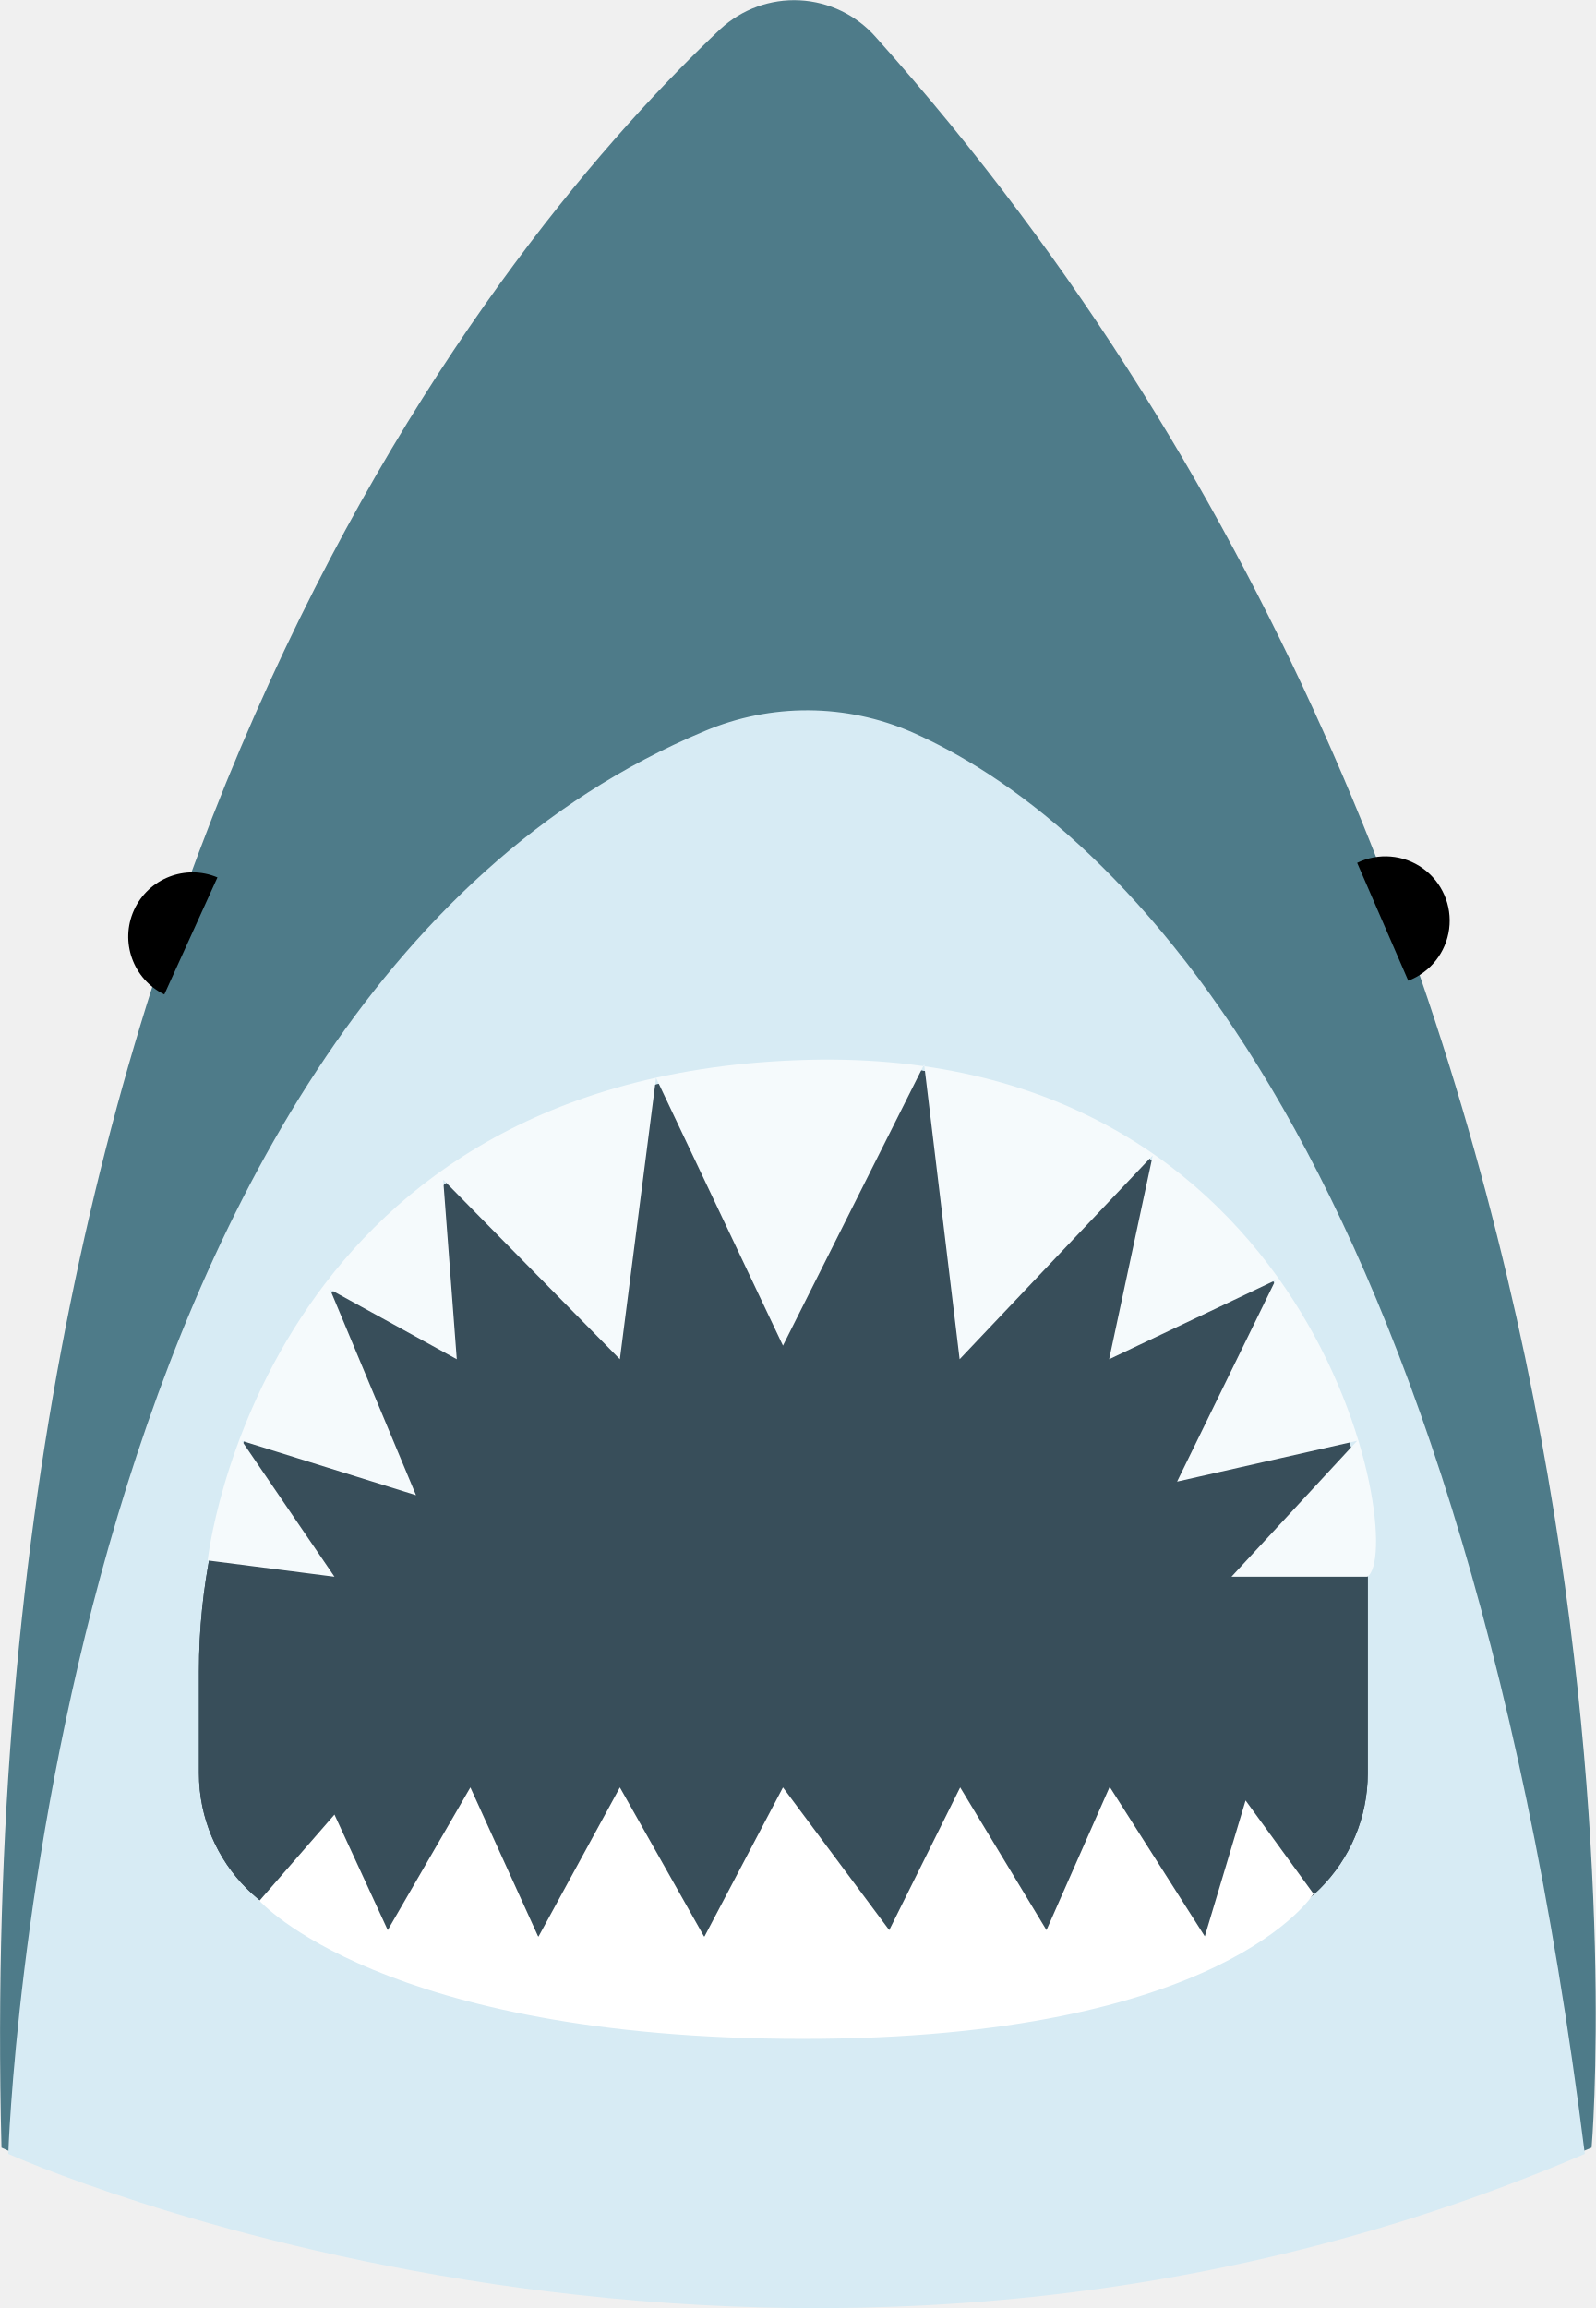
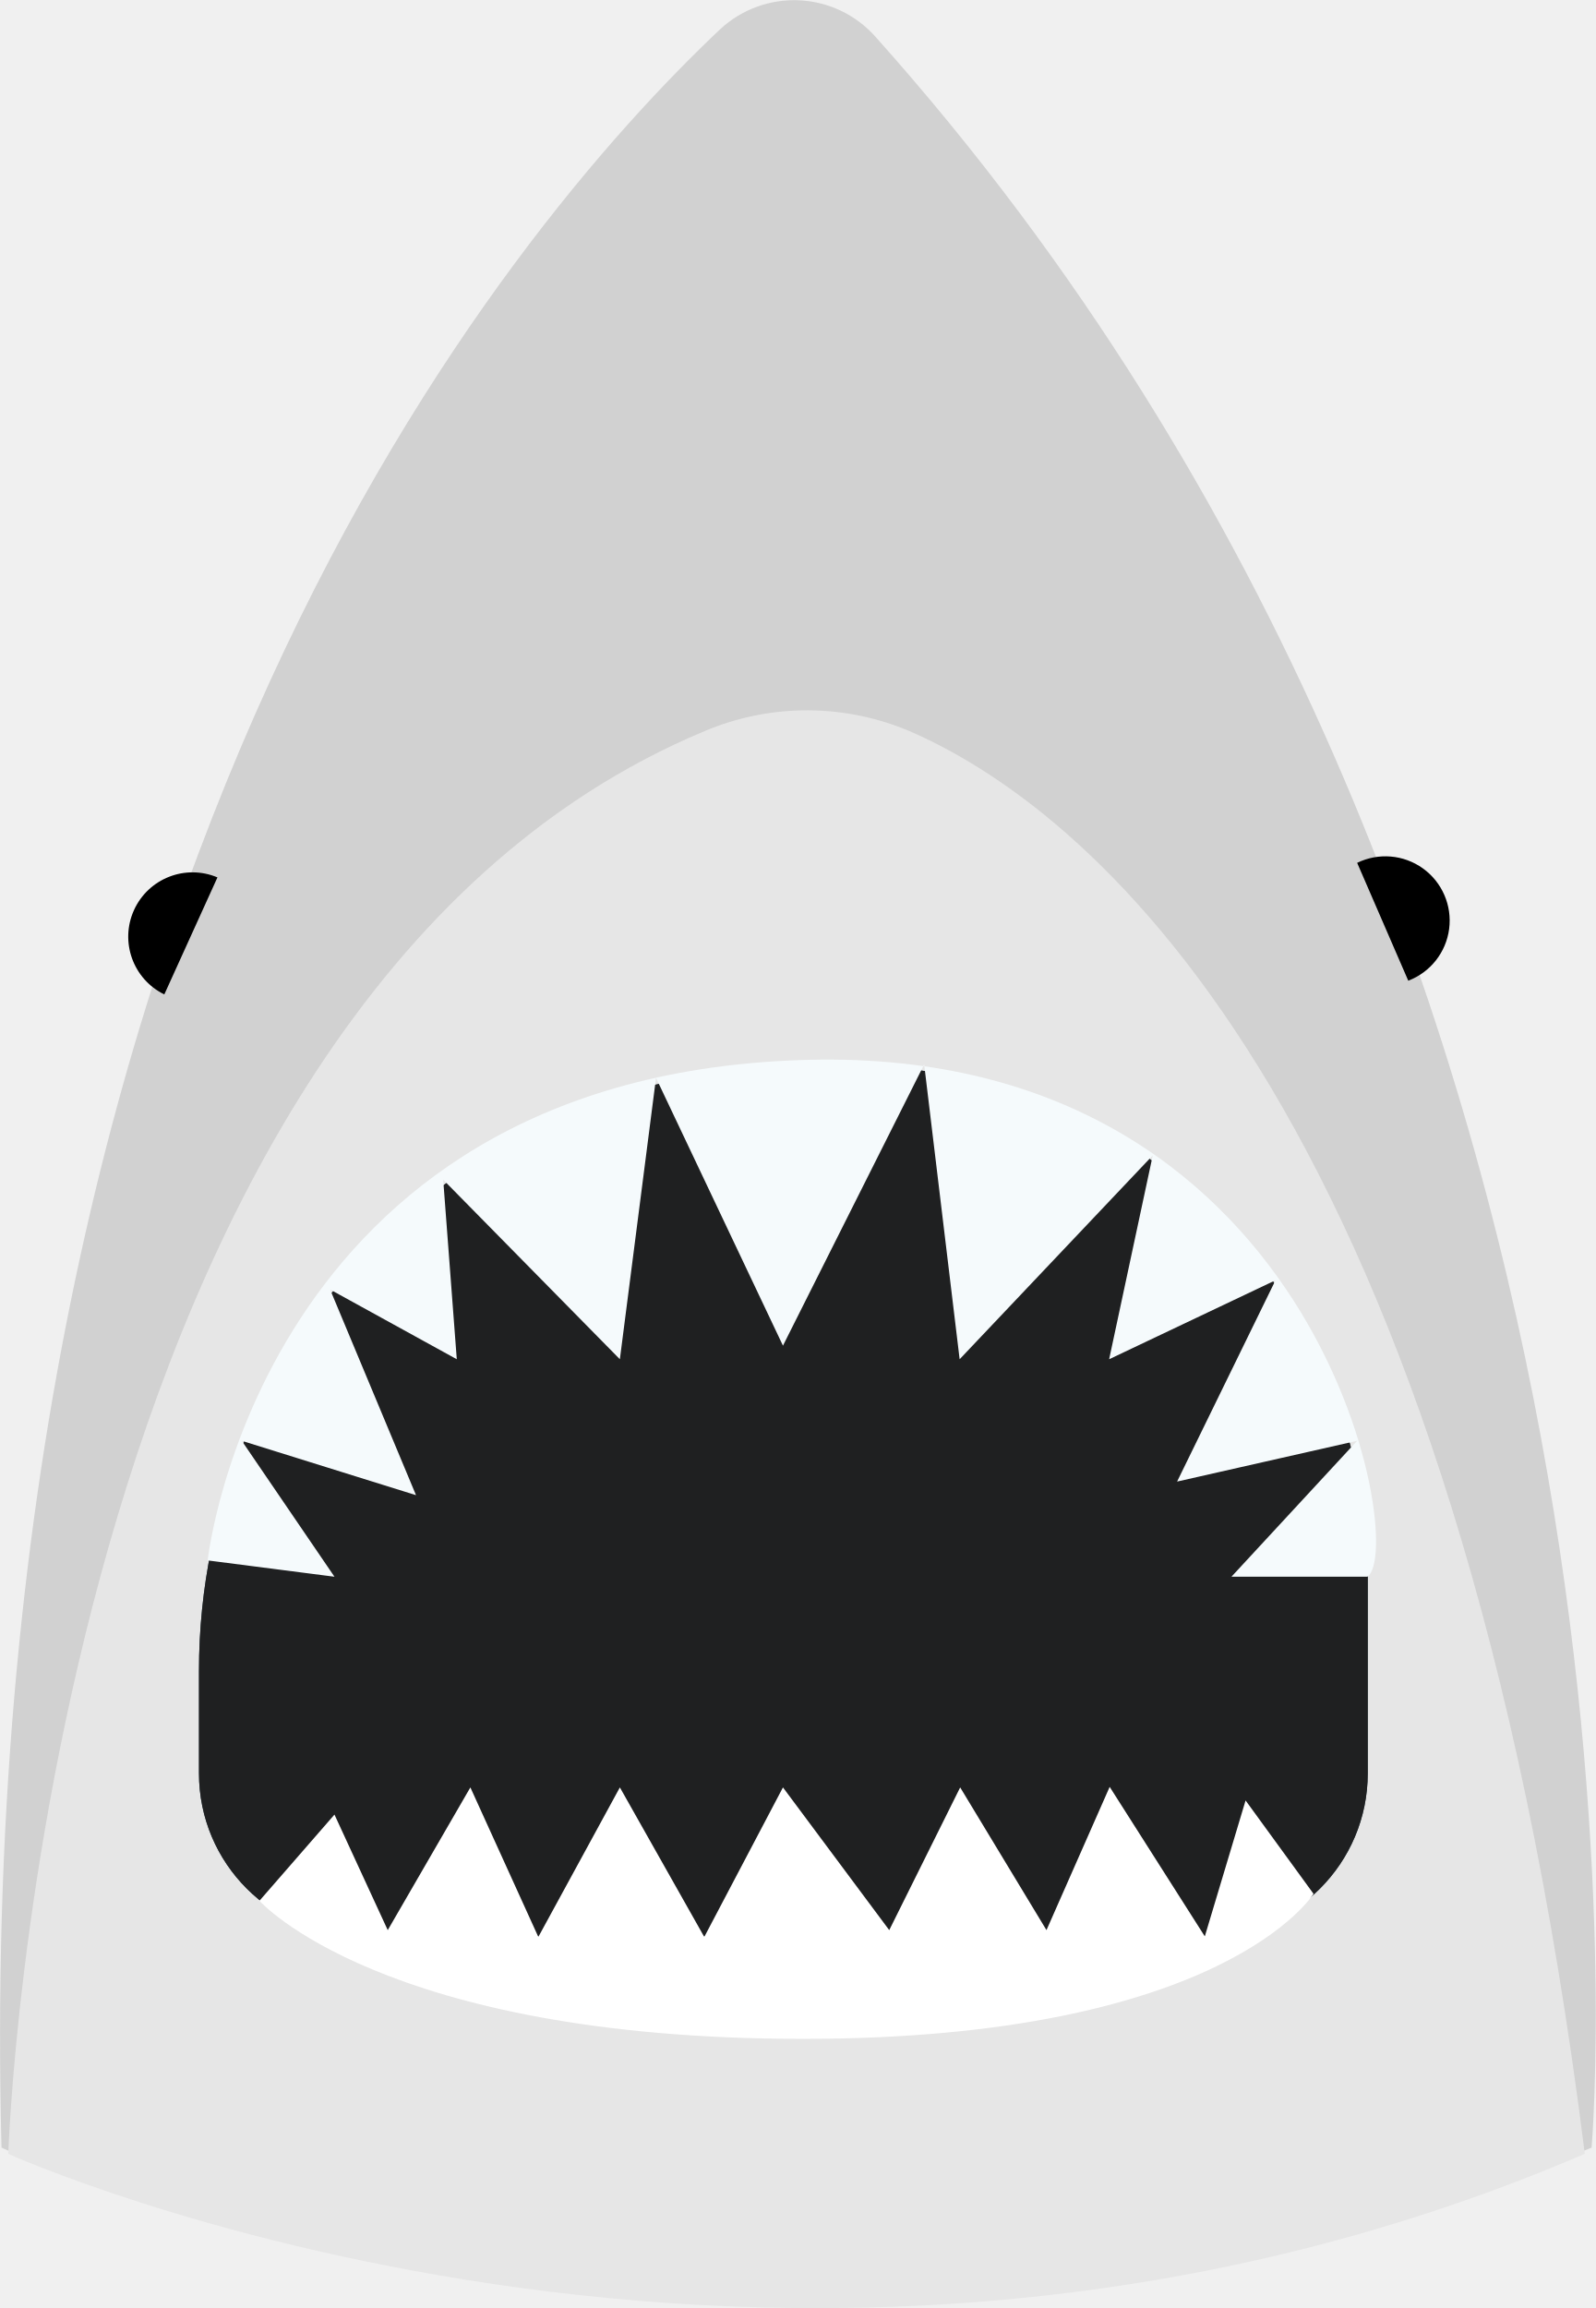
<svg xmlns="http://www.w3.org/2000/svg" width="117.41" height="169.8" viewBox="0 0 117.41 169.8">
  <g id="Layer_2" data-name="Layer 2">
    <g id="Layer_2-2" data-name="Layer 2">
-       <path d="M.11,158s55,26,117,0c0,0,7.56-87.9-52.67-155.27A8,8,0,0,0,53,2.14C37.5,16.78-2.31,63.66.11,158Z" fill="#4e7b89" />
-       <path d="M116.61,158.46C107.11,82.54,81,60,67.11,53.87a19.34,19.34,0,0,0-15.27-.08C3.27,74.07.61,158.46.61,158.46S57.11,184,116.61,158.46Z" fill="#d7ebf4" />
+       <path d="M.11,158s55,26,117,0c0,0,7.56-87.9-52.67-155.27A8,8,0,0,0,53,2.14C37.5,16.78-2.31,63.66.11,158Z" fill="#d1d1d1" />
+       <path d="M116.61,158.46C107.11,82.54,81,60,67.11,53.87a19.34,19.34,0,0,0-15.27-.08C3.27,74.07.61,158.46.61,158.46S57.11,184,116.61,158.46Z" fill="#e6e6e6" />
      <path d="M59.08,78.46H63a37.64,37.64,0,0,1,37.64,37.64v14.36a12,12,0,0,1-12,12h-62a12,12,0,0,1-12-12v-7.53A44.47,44.47,0,0,1,59.08,78.46Z" fill="#384e5a" />
-       <path d="M59.08,78.46H63a37.64,37.64,0,0,1,37.64,37.64v14.36a12,12,0,0,1-12,12h-62a12,12,0,0,1-12-12v-7.53A44.47,44.47,0,0,1,59.08,78.46Z" fill="#384e5a" />
+       <path d="M59.08,78.46H63a37.64,37.64,0,0,1,37.64,37.64v14.36a12,12,0,0,1-12,12h-62a12,12,0,0,1-12-12v-7.53A44.47,44.47,0,0,1,59.08,78.46Z" fill="#1f2021" />
      <path d="M16,64.55a4.73,4.73,0,0,0-3.91,8.61Z" />
      <path d="M103.62,72.15a4.73,4.73,0,1,0-3.76-8.67Z" />
      <path d="M96.65,139.33l-5-6.87-3,10-7-11L77,142l-6.35-10.5L65.43,142l-7.82-10.5-5.79,11-6.21-11-6,11-5-11L28.53,142l-3.92-8.5-5.52,6.34s9,10.16,40,10.16S96.65,139.33,96.65,139.33Z" fill="#fff" />
      <path d="M100.61,116h-10l9.25-10-13.25,3,7.24-14.81L81.61,100,84.82,85,70.61,100,68,78.31,57.61,99,48.27,79.3,45.61,100l-13-13.21,1,13.21-9.32-5.13L30.61,110l-12.82-4,6.82,10-9.33-1.2S19.11,79.5,58.61,78C97.11,76.46,103.61,114,100.61,116Z" fill="#f5fafc" />
    </g>
  </g>
</svg>
